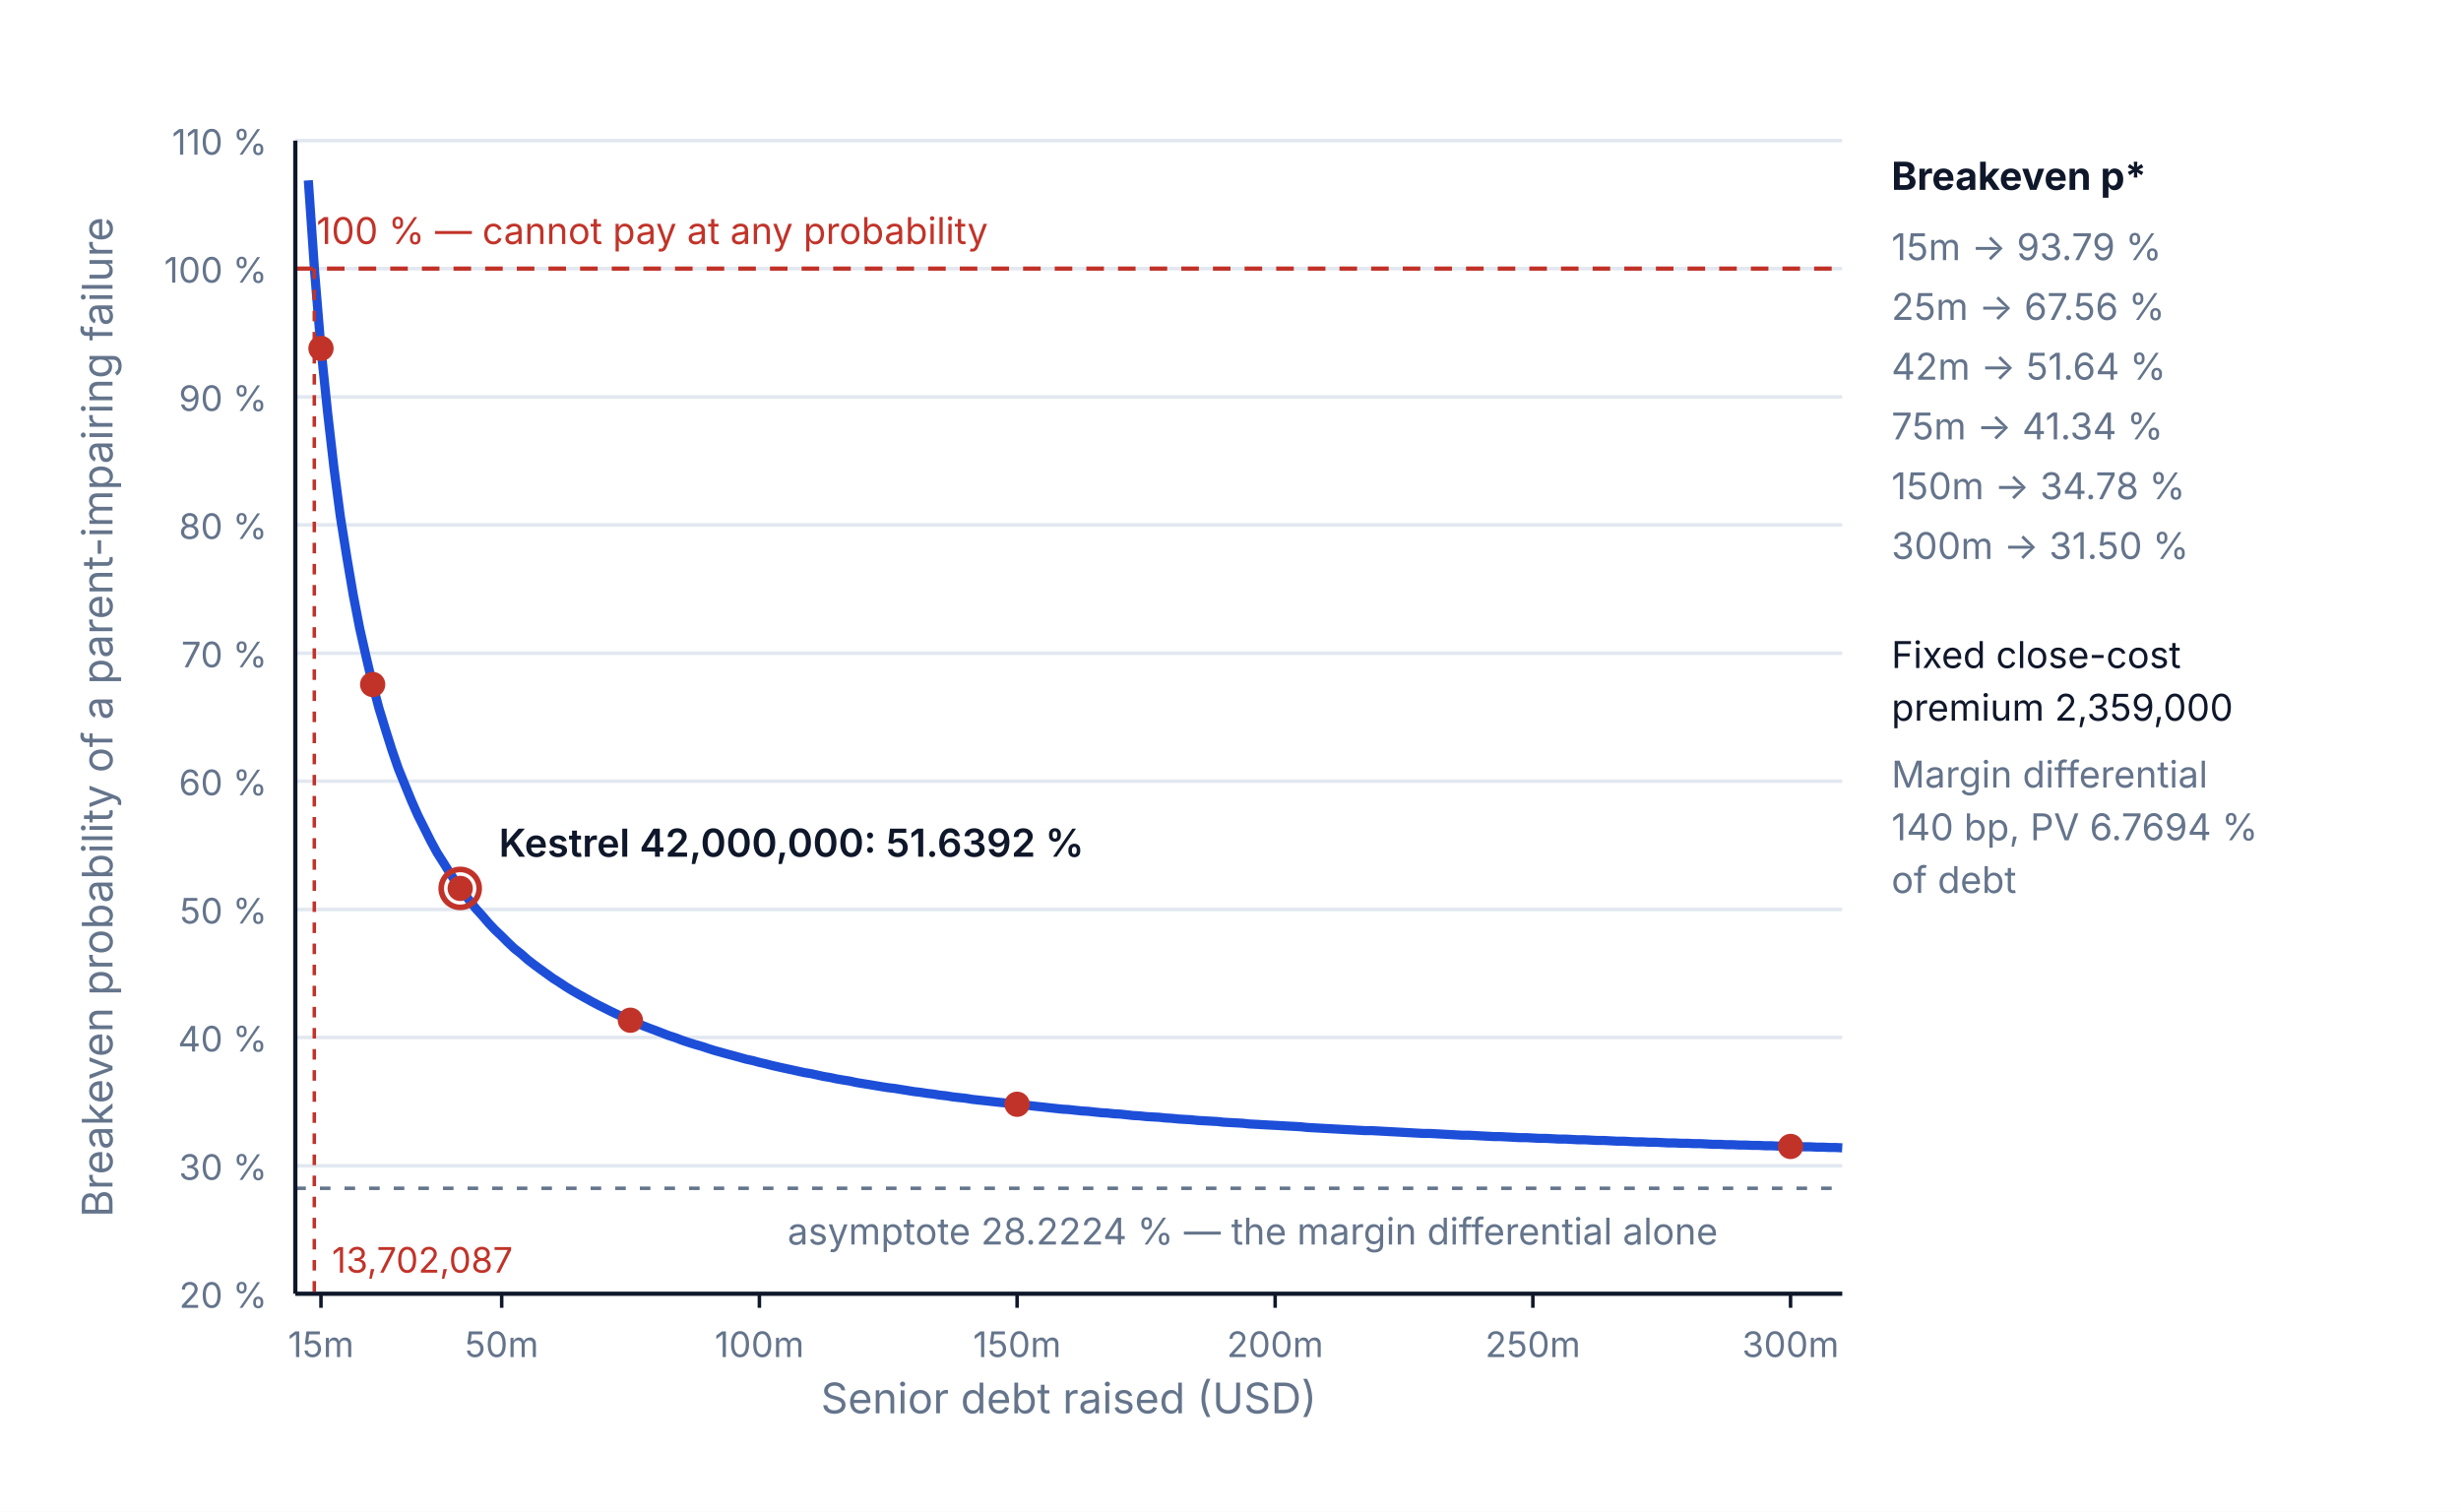
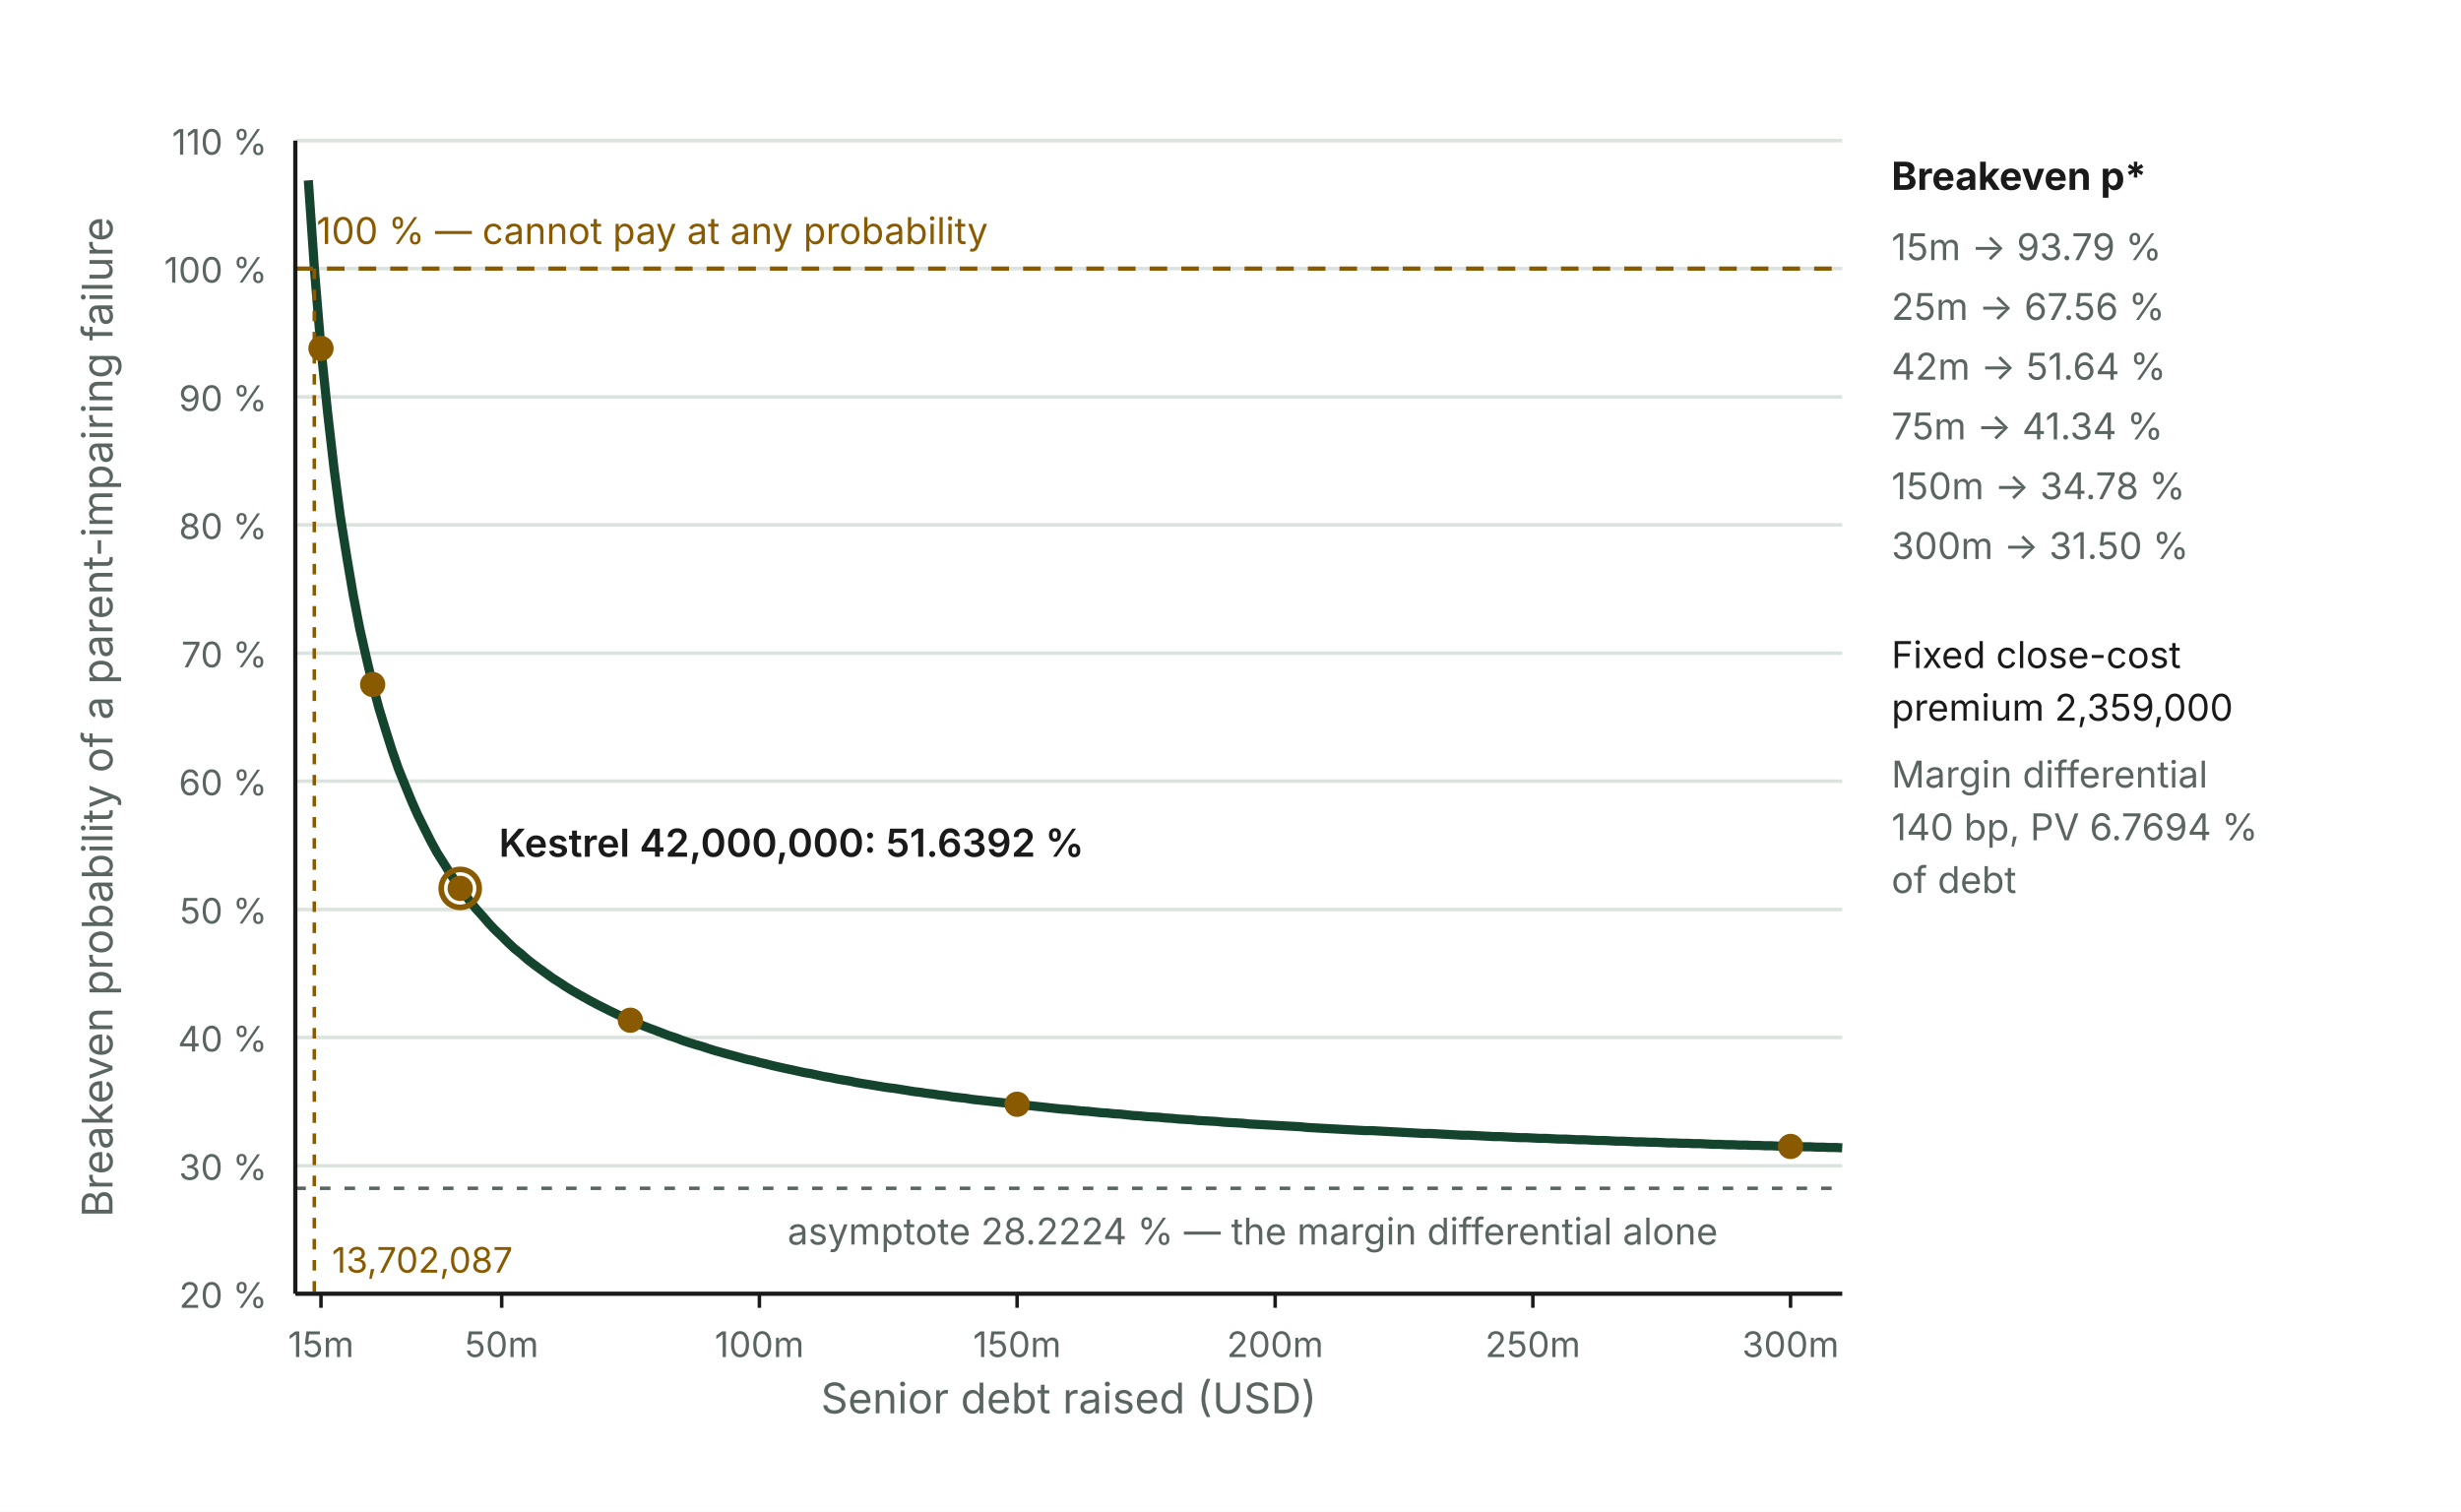
<svg xmlns="http://www.w3.org/2000/svg" viewBox="0 0 700 430" font-family="Inter, Helvetica, Arial, sans-serif">
  <rect width="700" height="430" fill="white" />
-   <line x1="84" y1="368.0" x2="524" y2="368.0" stroke="#E2E8F0" />
-   <text x="76" y="372.0" font-size="10" fill="#64748B" text-anchor="end">20 %</text>
-   <line x1="84" y1="331.6" x2="524" y2="331.6" stroke="#E2E8F0" />
-   <text x="76" y="335.6" font-size="10" fill="#64748B" text-anchor="end">30 %</text>
-   <line x1="84" y1="295.1" x2="524" y2="295.1" stroke="#E2E8F0" />
-   <text x="76" y="299.1" font-size="10" fill="#64748B" text-anchor="end">40 %</text>
-   <line x1="84" y1="258.7" x2="524" y2="258.7" stroke="#E2E8F0" />
-   <text x="76" y="262.7" font-size="10" fill="#64748B" text-anchor="end">50 %</text>
-   <line x1="84" y1="222.2" x2="524" y2="222.2" stroke="#E2E8F0" />
-   <text x="76" y="226.2" font-size="10" fill="#64748B" text-anchor="end">60 %</text>
-   <line x1="84" y1="185.8" x2="524" y2="185.8" stroke="#E2E8F0" />
-   <text x="76" y="189.8" font-size="10" fill="#64748B" text-anchor="end">70 %</text>
-   <line x1="84" y1="149.3" x2="524" y2="149.3" stroke="#E2E8F0" />
-   <text x="76" y="153.3" font-size="10" fill="#64748B" text-anchor="end">80 %</text>
-   <line x1="84" y1="112.9" x2="524" y2="112.9" stroke="#E2E8F0" />
-   <text x="76" y="116.9" font-size="10" fill="#64748B" text-anchor="end">90 %</text>
-   <line x1="84" y1="76.4" x2="524" y2="76.4" stroke="#E2E8F0" />
-   <text x="76" y="80.4" font-size="10" fill="#64748B" text-anchor="end">100 %</text>
-   <line x1="84" y1="40.0" x2="524" y2="40.0" stroke="#E2E8F0" />
-   <text x="76" y="44.0" font-size="10" fill="#64748B" text-anchor="end">110 %</text>
-   <polyline points="87.7,51.3 89.5,77.4 91.3,99.1 93.2,117.5 95.0,133.2 96.8,146.9 98.7,158.8 100.5,169.4 102.3,178.7 104.2,187.1 106.0,194.7 107.8,201.5 109.7,207.7 111.5,213.4 113.3,218.6 115.2,223.3 117.0,227.7 118.8,231.8 120.7,235.6 122.5,239.2 124.3,242.5 126.2,245.5 128.0,248.4 129.8,251.1 131.7,253.7 133.5,256.1 135.3,258.4 137.2,260.5 139.0,262.6 140.8,264.5 142.7,266.3 144.5,268.1 146.3,269.8 148.2,271.3 150.0,272.9 151.8,274.3 153.7,275.7 155.5,277.0 157.3,278.3 159.2,279.5 161.0,280.7 162.8,281.8 164.7,282.9 166.5,283.9 168.3,284.9 170.2,285.9 172.0,286.8 173.8,287.7 175.7,288.6 177.5,289.4 179.3,290.2 181.2,291.0 183.0,291.8 184.8,292.5 186.7,293.2 188.5,293.9 190.3,294.6 192.2,295.2 194.0,295.9 195.8,296.5 197.7,297.1 199.5,297.6 201.3,298.2 203.2,298.8 205.0,299.3 206.8,299.8 208.7,300.3 210.5,300.8 212.3,301.3 214.2,301.7 216.0,302.2 217.8,302.6 219.7,303.1 221.5,303.5 223.3,303.9 225.2,304.3 227.0,304.7 228.8,305.1 230.7,305.4 232.5,305.8 234.3,306.2 236.2,306.5 238.0,306.9 239.8,307.2 241.7,307.5 243.5,307.9 245.3,308.2 247.2,308.5 249.0,308.8 250.8,309.1 252.7,309.4 254.5,309.6 256.3,309.9 258.2,310.2 260.0,310.5 261.8,310.7 263.7,311.0 265.5,311.2 267.3,311.5 269.2,311.7 271.0,312.0 272.8,312.2 274.7,312.4 276.5,312.7 278.3,312.9 280.2,313.1 282.0,313.3 283.8,313.5 285.7,313.7 287.5,313.9 289.3,314.1 291.2,314.3 293.0,314.5 294.8,314.7 296.7,314.9 298.5,315.1 300.3,315.3 302.2,315.5 304.0,315.6 305.8,315.8 307.7,316.0 309.5,316.1 311.3,316.3 313.2,316.5 315.0,316.6 316.8,316.8 318.7,316.9 320.5,317.1 322.3,317.3 324.2,317.4 326.0,317.6 327.8,317.7 329.7,317.8 331.5,318.0 333.3,318.1 335.2,318.3 337.0,318.4 338.8,318.5 340.7,318.7 342.5,318.8 344.3,318.9 346.2,319.0 348.0,319.2 349.8,319.3 351.7,319.4 353.5,319.5 355.3,319.7 357.2,319.8 359.0,319.9 360.8,320.0 362.7,320.1 364.5,320.2 366.3,320.3 368.2,320.4 370.0,320.5 371.8,320.7 373.7,320.8 375.5,320.9 377.3,321.0 379.2,321.1 381.0,321.2 382.8,321.3 384.7,321.4 386.5,321.5 388.3,321.6 390.2,321.6 392.0,321.7 393.8,321.8 395.7,321.9 397.5,322.0 399.3,322.1 401.2,322.2 403.0,322.3 404.8,322.4 406.7,322.4 408.5,322.5 410.3,322.6 412.2,322.7 414.0,322.8 415.8,322.9 417.7,322.9 419.5,323.0 421.3,323.1 423.2,323.2 425.0,323.3 426.8,323.3 428.7,323.4 430.5,323.5 432.3,323.6 434.2,323.6 436.0,323.7 437.8,323.8 439.7,323.8 441.5,323.9 443.3,324.0 445.2,324.0 447.0,324.1 448.8,324.2 450.7,324.2 452.5,324.3 454.3,324.4 456.2,324.4 458.0,324.5 459.8,324.6 461.7,324.6 463.5,324.7 465.3,324.8 467.2,324.8 469.0,324.9 470.8,324.9 472.7,325.0 474.5,325.1 476.3,325.1 478.2,325.2 480.0,325.2 481.8,325.3 483.7,325.3 485.5,325.4 487.3,325.5 489.2,325.5 491.0,325.6 492.8,325.6 494.7,325.7 496.5,325.7 498.3,325.8 500.2,325.8 502.0,325.9 503.8,325.9 505.7,326.0 507.5,326.0 509.3,326.1 511.2,326.1 513.0,326.2 514.8,326.2 516.7,326.3 518.5,326.3 520.3,326.4 522.2,326.4 524.0,326.5" fill="none" stroke="#1D4ED8" stroke-width="2.6" />
-   <line x1="84" y1="76.4" x2="524" y2="76.4" stroke="#C13329" stroke-width="1.2" stroke-dasharray="5 4" />
-   <text x="90" y="69.4" font-size="10.5" fill="#C13329">100 % — cannot pay at any probability</text>
-   <line x1="84" y1="338.0" x2="524" y2="338.0" stroke="#64748B" stroke-width="1" stroke-dasharray="3 4" />
-   <text x="224" y="354.0" font-size="10.5" fill="#64748B">asymptote 28.2224 % — the margin differential alone</text>
-   <line x1="89.4" y1="76.4" x2="89.4" y2="368" stroke="#C13329" stroke-width="1" stroke-dasharray="3 3" />
-   <text x="94.4" y="362.0" font-size="10" fill="#C13329">13,702,087</text>
-   <circle cx="91.3" cy="99.1" r="3.6" fill="#C13329" />
-   <circle cx="106.0" cy="194.7" r="3.6" fill="#C13329" />
-   <circle cx="130.9" cy="252.7" r="3.6" fill="#C13329" />
-   <circle cx="179.3" cy="290.2" r="3.6" fill="#C13329" />
-   <circle cx="289.3" cy="314.1" r="3.6" fill="#C13329" />
-   <circle cx="509.3" cy="326.1" r="3.6" fill="#C13329" />
-   <circle cx="130.9" cy="252.7" r="5.4" fill="none" stroke="#C13329" stroke-width="1.6" />
-   <text x="141.9" y="243.7" font-size="11" fill="#0F172A" font-weight="600">Kestrel 42,000,000: 51.6392 %</text>
-   <line x1="84" y1="368" x2="524" y2="368" stroke="#0F172A" stroke-width="1.2" />
-   <line x1="84" y1="40" x2="84" y2="368" stroke="#0F172A" stroke-width="1.2" />
-   <text x="304.0" y="402" font-size="12" fill="#64748B" text-anchor="middle">Senior debt raised (USD)</text>
-   <text x="32" y="204.0" font-size="12" fill="#64748B" text-anchor="middle" transform="rotate(-90 32 204.0)">Breakeven probability of a parent-impairing failure</text>
-   <line x1="91.3" y1="368" x2="91.3" y2="372" stroke="#0F172A" />
-   <text x="91.3" y="386.0" font-size="10" fill="#64748B" text-anchor="middle">15m</text>
-   <line x1="142.7" y1="368" x2="142.7" y2="372" stroke="#0F172A" />
-   <text x="142.7" y="386.0" font-size="10" fill="#64748B" text-anchor="middle">50m</text>
-   <line x1="216.0" y1="368" x2="216.0" y2="372" stroke="#0F172A" />
-   <text x="216.0" y="386.0" font-size="10" fill="#64748B" text-anchor="middle">100m</text>
-   <line x1="289.3" y1="368" x2="289.3" y2="372" stroke="#0F172A" />
-   <text x="289.3" y="386.0" font-size="10" fill="#64748B" text-anchor="middle">150m</text>
-   <line x1="362.7" y1="368" x2="362.7" y2="372" stroke="#0F172A" />
-   <text x="362.7" y="386.0" font-size="10" fill="#64748B" text-anchor="middle">200m</text>
-   <line x1="436.0" y1="368" x2="436.0" y2="372" stroke="#0F172A" />
-   <text x="436.0" y="386.0" font-size="10" fill="#64748B" text-anchor="middle">250m</text>
-   <line x1="509.3" y1="368" x2="509.3" y2="372" stroke="#0F172A" />
-   <text x="509.3" y="386.0" font-size="10" fill="#64748B" text-anchor="middle">300m</text>
-   <text x="538" y="54" font-size="11" fill="#0F172A" font-weight="700">Breakeven p*</text>
-   <text x="538" y="74" font-size="10.5" fill="#64748B">15m → 93.79 %</text>
-   <text x="538" y="91" font-size="10.5" fill="#64748B">25m → 67.56 %</text>
-   <text x="538" y="108" font-size="10.5" fill="#64748B">42m → 51.64 %</text>
-   <text x="538" y="125" font-size="10.5" fill="#64748B">75m → 41.34 %</text>
-   <text x="538" y="142" font-size="10.5" fill="#64748B">150m → 34.78 %</text>
-   <text x="538" y="159" font-size="10.5" fill="#64748B">300m → 31.50 %</text>
-   <text x="538" y="190" font-size="10.5" fill="#0F172A">Fixed close-cost</text>
-   <text x="538" y="205" font-size="10.5" fill="#0F172A">premium 2,359,000</text>
-   <text x="538" y="224" font-size="10.5" fill="#64748B">Margin differential</text>
-   <text x="538" y="239" font-size="10.5" fill="#64748B">140 bp, PV 6.7694 %</text>
-   <text x="538" y="254" font-size="10.5" fill="#64748B">of debt</text>
+   <line x1="84" y1="368.0" x2="524" y2="368.0" stroke="#DCE3DE" />
+   <text x="76" y="372.0" font-size="10" fill="#5A6560" text-anchor="end">20 %</text>
+   <line x1="84" y1="331.6" x2="524" y2="331.6" stroke="#DCE3DE" />
+   <text x="76" y="335.6" font-size="10" fill="#5A6560" text-anchor="end">30 %</text>
+   <line x1="84" y1="295.1" x2="524" y2="295.1" stroke="#DCE3DE" />
+   <text x="76" y="299.1" font-size="10" fill="#5A6560" text-anchor="end">40 %</text>
+   <line x1="84" y1="258.7" x2="524" y2="258.7" stroke="#DCE3DE" />
+   <text x="76" y="262.7" font-size="10" fill="#5A6560" text-anchor="end">50 %</text>
+   <line x1="84" y1="222.2" x2="524" y2="222.2" stroke="#DCE3DE" />
+   <text x="76" y="226.2" font-size="10" fill="#5A6560" text-anchor="end">60 %</text>
+   <line x1="84" y1="185.8" x2="524" y2="185.8" stroke="#DCE3DE" />
+   <text x="76" y="189.8" font-size="10" fill="#5A6560" text-anchor="end">70 %</text>
+   <line x1="84" y1="149.3" x2="524" y2="149.3" stroke="#DCE3DE" />
+   <text x="76" y="153.3" font-size="10" fill="#5A6560" text-anchor="end">80 %</text>
+   <line x1="84" y1="112.9" x2="524" y2="112.9" stroke="#DCE3DE" />
+   <text x="76" y="116.9" font-size="10" fill="#5A6560" text-anchor="end">90 %</text>
+   <line x1="84" y1="76.4" x2="524" y2="76.4" stroke="#DCE3DE" />
+   <text x="76" y="80.4" font-size="10" fill="#5A6560" text-anchor="end">100 %</text>
+   <line x1="84" y1="40.0" x2="524" y2="40.0" stroke="#DCE3DE" />
+   <text x="76" y="44.0" font-size="10" fill="#5A6560" text-anchor="end">110 %</text>
+   <polyline points="87.7,51.3 89.5,77.4 91.3,99.1 93.2,117.5 95.0,133.2 96.8,146.9 98.7,158.8 100.5,169.4 102.3,178.7 104.2,187.1 106.0,194.7 107.8,201.5 109.7,207.7 111.5,213.4 113.3,218.6 115.2,223.3 117.0,227.7 118.8,231.8 120.7,235.6 122.5,239.2 124.3,242.5 126.2,245.5 128.0,248.4 129.8,251.1 131.7,253.7 133.5,256.1 135.3,258.4 137.2,260.5 139.0,262.6 140.8,264.5 142.7,266.3 144.5,268.1 146.3,269.8 148.2,271.3 150.0,272.9 151.8,274.3 153.7,275.7 155.5,277.0 157.3,278.3 159.2,279.5 161.0,280.7 162.8,281.8 164.7,282.9 166.5,283.9 168.3,284.9 170.2,285.9 172.0,286.8 173.8,287.7 175.7,288.6 177.5,289.4 179.3,290.2 181.2,291.0 183.0,291.8 184.8,292.5 186.7,293.2 188.5,293.9 190.3,294.6 192.2,295.2 194.0,295.9 195.8,296.5 197.7,297.1 199.5,297.6 201.3,298.2 203.2,298.8 205.0,299.3 206.8,299.8 208.7,300.3 210.5,300.8 212.3,301.3 214.2,301.7 216.0,302.2 217.8,302.6 219.7,303.1 221.5,303.5 223.3,303.9 225.2,304.3 227.0,304.7 228.8,305.1 230.7,305.4 232.5,305.8 234.3,306.2 236.2,306.5 238.0,306.9 239.8,307.2 241.7,307.5 243.5,307.9 245.3,308.2 247.2,308.5 249.0,308.8 250.8,309.1 252.7,309.4 254.5,309.6 256.3,309.9 258.2,310.2 260.0,310.5 261.8,310.7 263.7,311.0 265.5,311.2 267.3,311.5 269.2,311.7 271.0,312.0 272.8,312.2 274.7,312.4 276.5,312.7 278.3,312.9 280.2,313.1 282.0,313.3 283.8,313.5 285.7,313.7 287.5,313.9 289.3,314.1 291.2,314.3 293.0,314.5 294.8,314.7 296.7,314.9 298.5,315.1 300.3,315.3 302.2,315.5 304.0,315.6 305.8,315.8 307.7,316.0 309.5,316.1 311.3,316.3 313.2,316.5 315.0,316.6 316.8,316.8 318.7,316.9 320.5,317.1 322.3,317.3 324.2,317.4 326.0,317.6 327.8,317.7 329.7,317.8 331.5,318.0 333.3,318.1 335.2,318.3 337.0,318.4 338.8,318.5 340.7,318.7 342.5,318.8 344.3,318.9 346.2,319.0 348.0,319.2 349.8,319.3 351.7,319.4 353.5,319.5 355.3,319.7 357.2,319.8 359.0,319.9 360.8,320.0 362.7,320.1 364.5,320.2 366.3,320.3 368.2,320.4 370.0,320.5 371.8,320.7 373.7,320.8 375.5,320.9 377.3,321.0 379.2,321.1 381.0,321.2 382.8,321.3 384.7,321.4 386.5,321.5 388.3,321.6 390.2,321.6 392.0,321.7 393.8,321.8 395.7,321.9 397.5,322.0 399.3,322.1 401.2,322.2 403.0,322.3 404.8,322.4 406.7,322.4 408.5,322.5 410.3,322.6 412.2,322.7 414.0,322.8 415.8,322.9 417.7,322.9 419.5,323.0 421.3,323.1 423.2,323.2 425.0,323.3 426.8,323.3 428.7,323.4 430.5,323.5 432.3,323.6 434.2,323.6 436.0,323.7 437.8,323.8 439.7,323.8 441.5,323.9 443.3,324.0 445.2,324.0 447.0,324.1 448.8,324.2 450.7,324.2 452.5,324.3 454.3,324.4 456.2,324.4 458.0,324.5 459.8,324.6 461.7,324.6 463.5,324.7 465.3,324.8 467.2,324.8 469.0,324.9 470.8,324.9 472.7,325.0 474.5,325.1 476.3,325.1 478.2,325.2 480.0,325.2 481.8,325.3 483.7,325.3 485.5,325.4 487.3,325.5 489.2,325.5 491.0,325.6 492.8,325.6 494.7,325.7 496.5,325.7 498.3,325.8 500.2,325.8 502.0,325.9 503.8,325.9 505.7,326.0 507.5,326.0 509.3,326.1 511.2,326.1 513.0,326.2 514.8,326.2 516.7,326.3 518.5,326.3 520.3,326.4 522.2,326.4 524.0,326.5" fill="none" stroke="#14432E" stroke-width="2.6" />
+   <line x1="84" y1="76.4" x2="524" y2="76.4" stroke="#8A5A00" stroke-width="1.2" stroke-dasharray="5 4" />
+   <text x="90" y="69.4" font-size="10.5" fill="#8A5A00">100 % — cannot pay at any probability</text>
+   <line x1="84" y1="338.0" x2="524" y2="338.0" stroke="#5A6560" stroke-width="1" stroke-dasharray="3 4" />
+   <text x="224" y="354.0" font-size="10.5" fill="#5A6560">asymptote 28.2224 % — the margin differential alone</text>
+   <line x1="89.4" y1="76.4" x2="89.4" y2="368" stroke="#8A5A00" stroke-width="1" stroke-dasharray="3 3" />
+   <text x="94.4" y="362.0" font-size="10" fill="#8A5A00">13,702,087</text>
+   <circle cx="91.3" cy="99.1" r="3.6" fill="#8A5A00" />
+   <circle cx="106.0" cy="194.7" r="3.6" fill="#8A5A00" />
+   <circle cx="130.9" cy="252.7" r="3.6" fill="#8A5A00" />
+   <circle cx="179.3" cy="290.2" r="3.6" fill="#8A5A00" />
+   <circle cx="289.3" cy="314.1" r="3.6" fill="#8A5A00" />
+   <circle cx="509.3" cy="326.1" r="3.6" fill="#8A5A00" />
+   <circle cx="130.9" cy="252.7" r="5.4" fill="none" stroke="#8A5A00" stroke-width="1.6" />
+   <text x="141.9" y="243.7" font-size="11" fill="#1A1A1A" font-weight="600">Kestrel 42,000,000: 51.6392 %</text>
+   <line x1="84" y1="368" x2="524" y2="368" stroke="#1A1A1A" stroke-width="1.2" />
+   <line x1="84" y1="40" x2="84" y2="368" stroke="#1A1A1A" stroke-width="1.2" />
+   <text x="304.0" y="402" font-size="12" fill="#5A6560" text-anchor="middle">Senior debt raised (USD)</text>
+   <text x="32" y="204.0" font-size="12" fill="#5A6560" text-anchor="middle" transform="rotate(-90 32 204.0)">Breakeven probability of a parent-impairing failure</text>
+   <line x1="91.3" y1="368" x2="91.3" y2="372" stroke="#1A1A1A" />
+   <text x="91.3" y="386.0" font-size="10" fill="#5A6560" text-anchor="middle">15m</text>
+   <line x1="142.7" y1="368" x2="142.7" y2="372" stroke="#1A1A1A" />
+   <text x="142.7" y="386.0" font-size="10" fill="#5A6560" text-anchor="middle">50m</text>
+   <line x1="216.0" y1="368" x2="216.0" y2="372" stroke="#1A1A1A" />
+   <text x="216.0" y="386.0" font-size="10" fill="#5A6560" text-anchor="middle">100m</text>
+   <line x1="289.3" y1="368" x2="289.3" y2="372" stroke="#1A1A1A" />
+   <text x="289.3" y="386.0" font-size="10" fill="#5A6560" text-anchor="middle">150m</text>
+   <line x1="362.7" y1="368" x2="362.7" y2="372" stroke="#1A1A1A" />
+   <text x="362.7" y="386.0" font-size="10" fill="#5A6560" text-anchor="middle">200m</text>
+   <line x1="436.0" y1="368" x2="436.0" y2="372" stroke="#1A1A1A" />
+   <text x="436.0" y="386.0" font-size="10" fill="#5A6560" text-anchor="middle">250m</text>
+   <line x1="509.3" y1="368" x2="509.3" y2="372" stroke="#1A1A1A" />
+   <text x="509.3" y="386.0" font-size="10" fill="#5A6560" text-anchor="middle">300m</text>
+   <text x="538" y="54" font-size="11" fill="#1A1A1A" font-weight="700">Breakeven p*</text>
+   <text x="538" y="74" font-size="10.5" fill="#5A6560">15m → 93.79 %</text>
+   <text x="538" y="91" font-size="10.5" fill="#5A6560">25m → 67.56 %</text>
+   <text x="538" y="108" font-size="10.5" fill="#5A6560">42m → 51.64 %</text>
+   <text x="538" y="125" font-size="10.5" fill="#5A6560">75m → 41.34 %</text>
+   <text x="538" y="142" font-size="10.5" fill="#5A6560">150m → 34.78 %</text>
+   <text x="538" y="159" font-size="10.5" fill="#5A6560">300m → 31.50 %</text>
+   <text x="538" y="190" font-size="10.5" fill="#1A1A1A">Fixed close-cost</text>
+   <text x="538" y="205" font-size="10.5" fill="#1A1A1A">premium 2,359,000</text>
+   <text x="538" y="224" font-size="10.5" fill="#5A6560">Margin differential</text>
+   <text x="538" y="239" font-size="10.5" fill="#5A6560">140 bp, PV 6.7694 %</text>
+   <text x="538" y="254" font-size="10.5" fill="#5A6560">of debt</text>
</svg>
